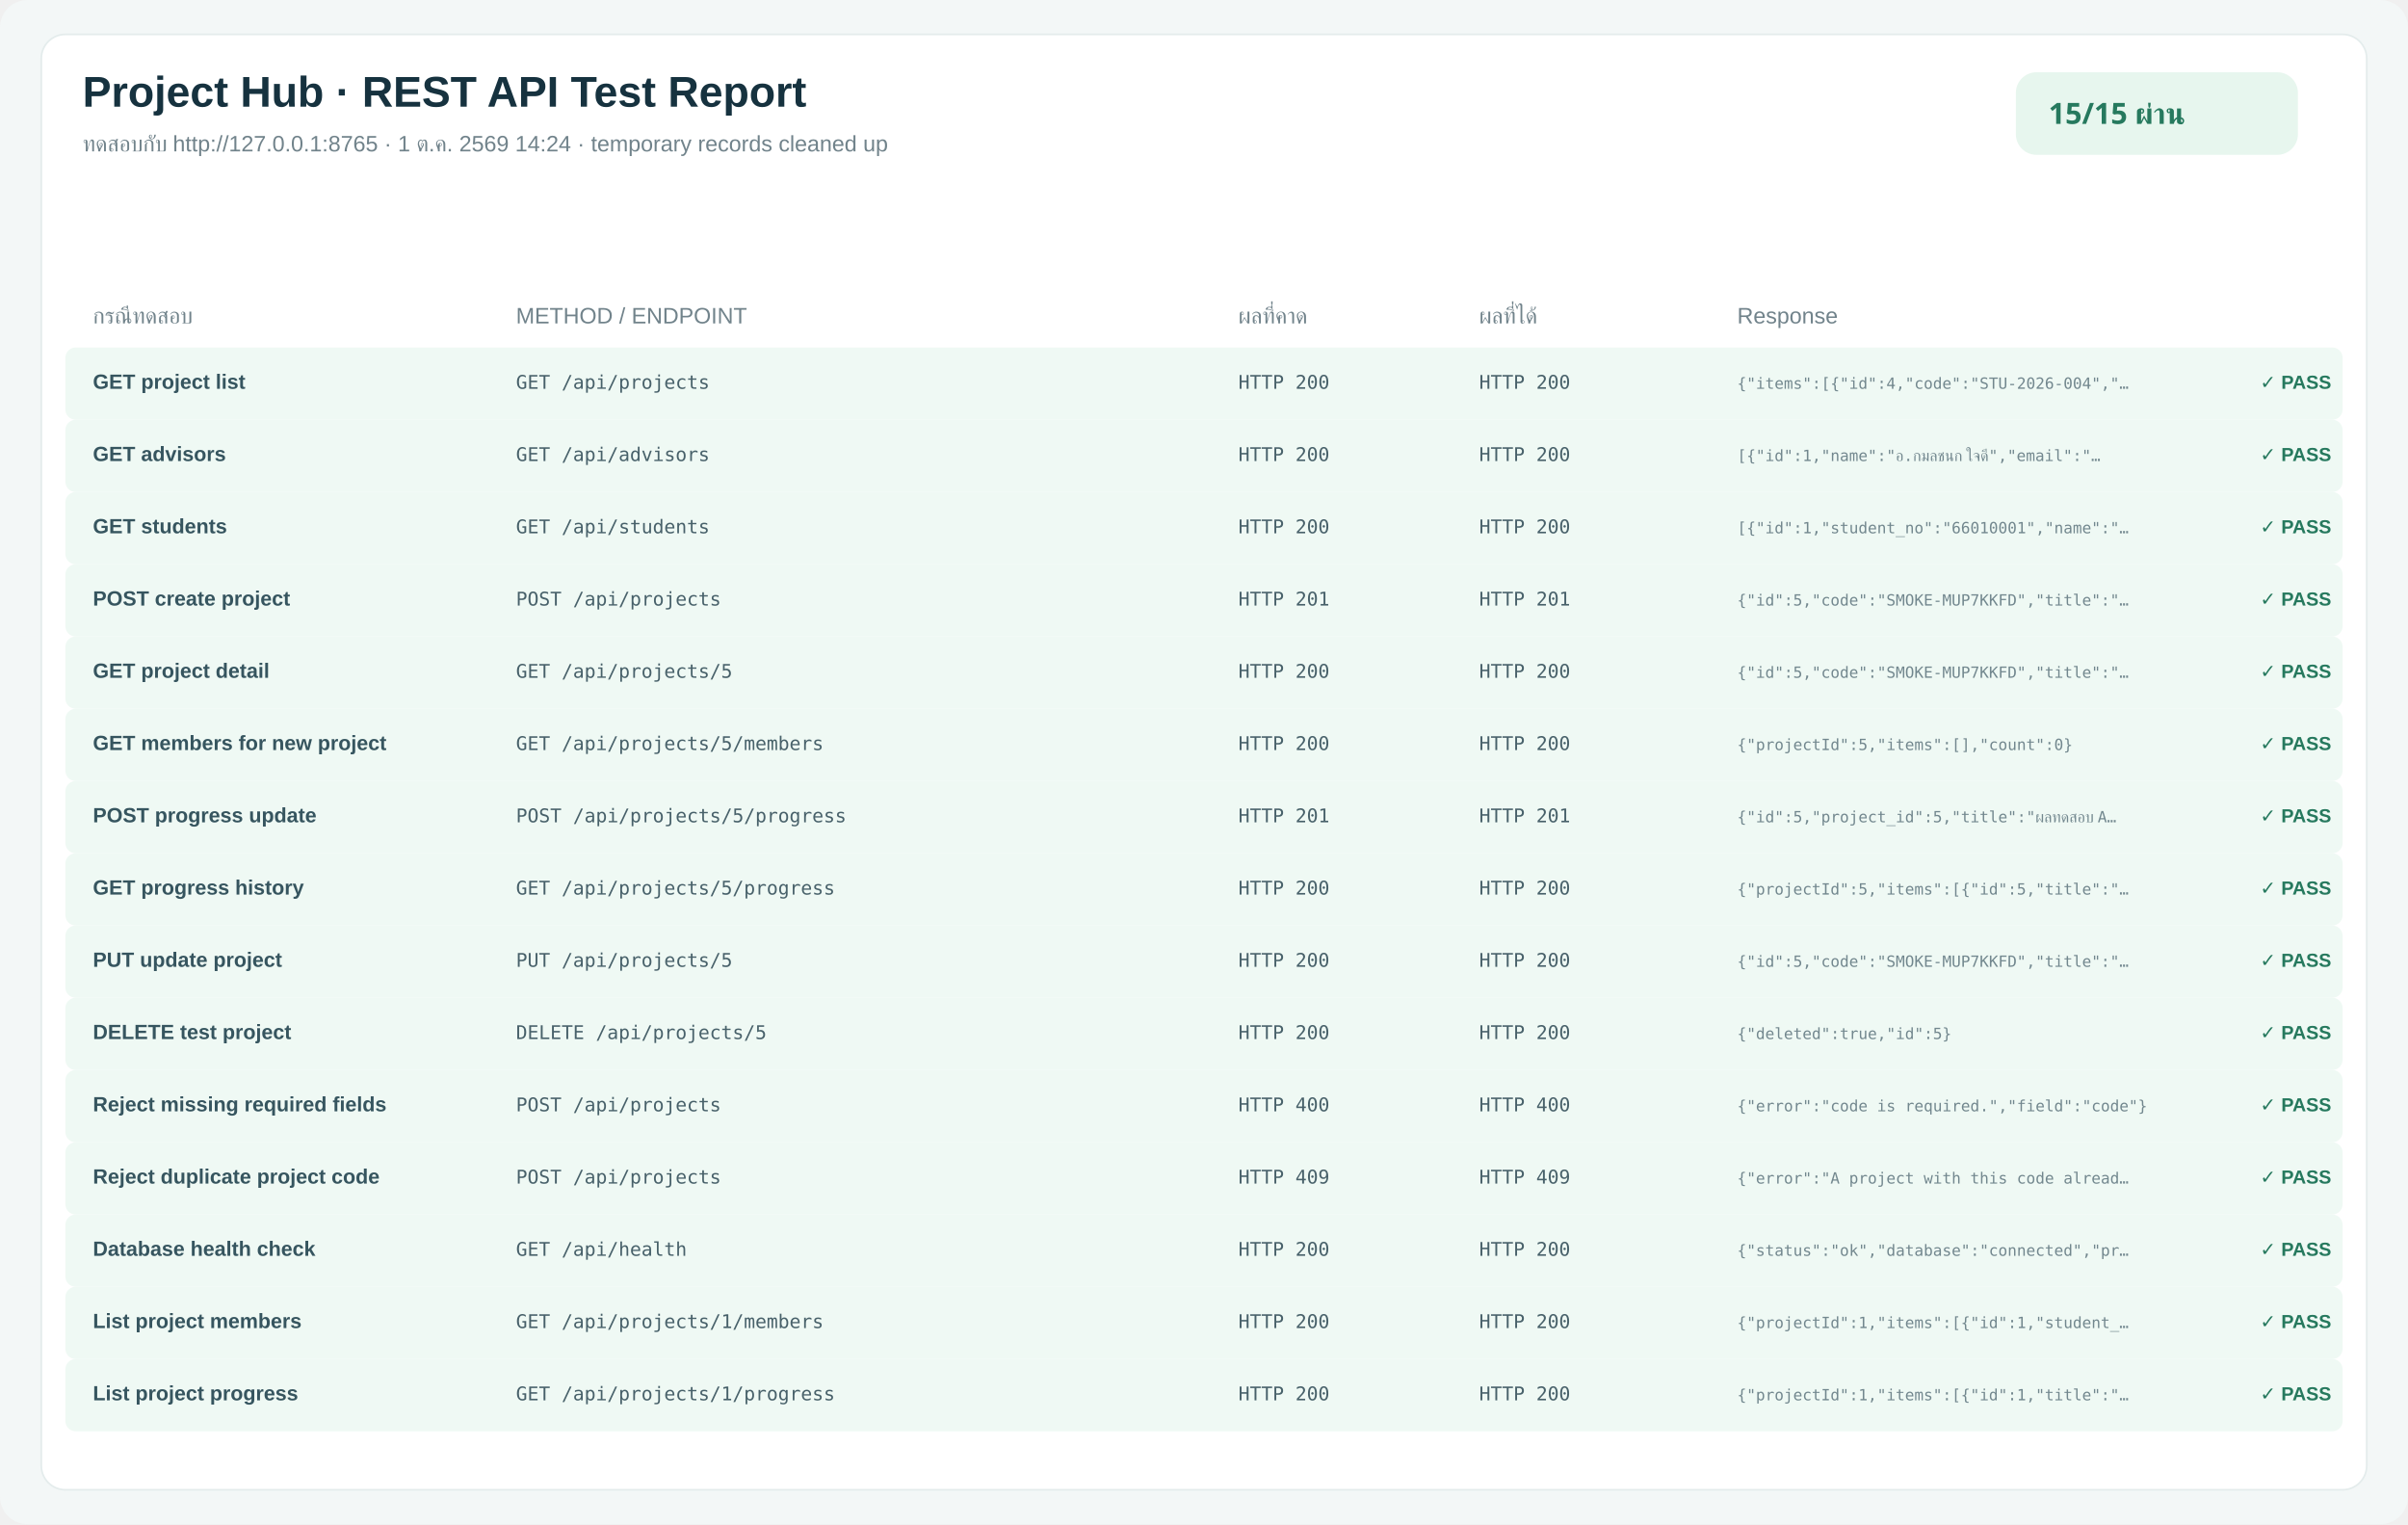
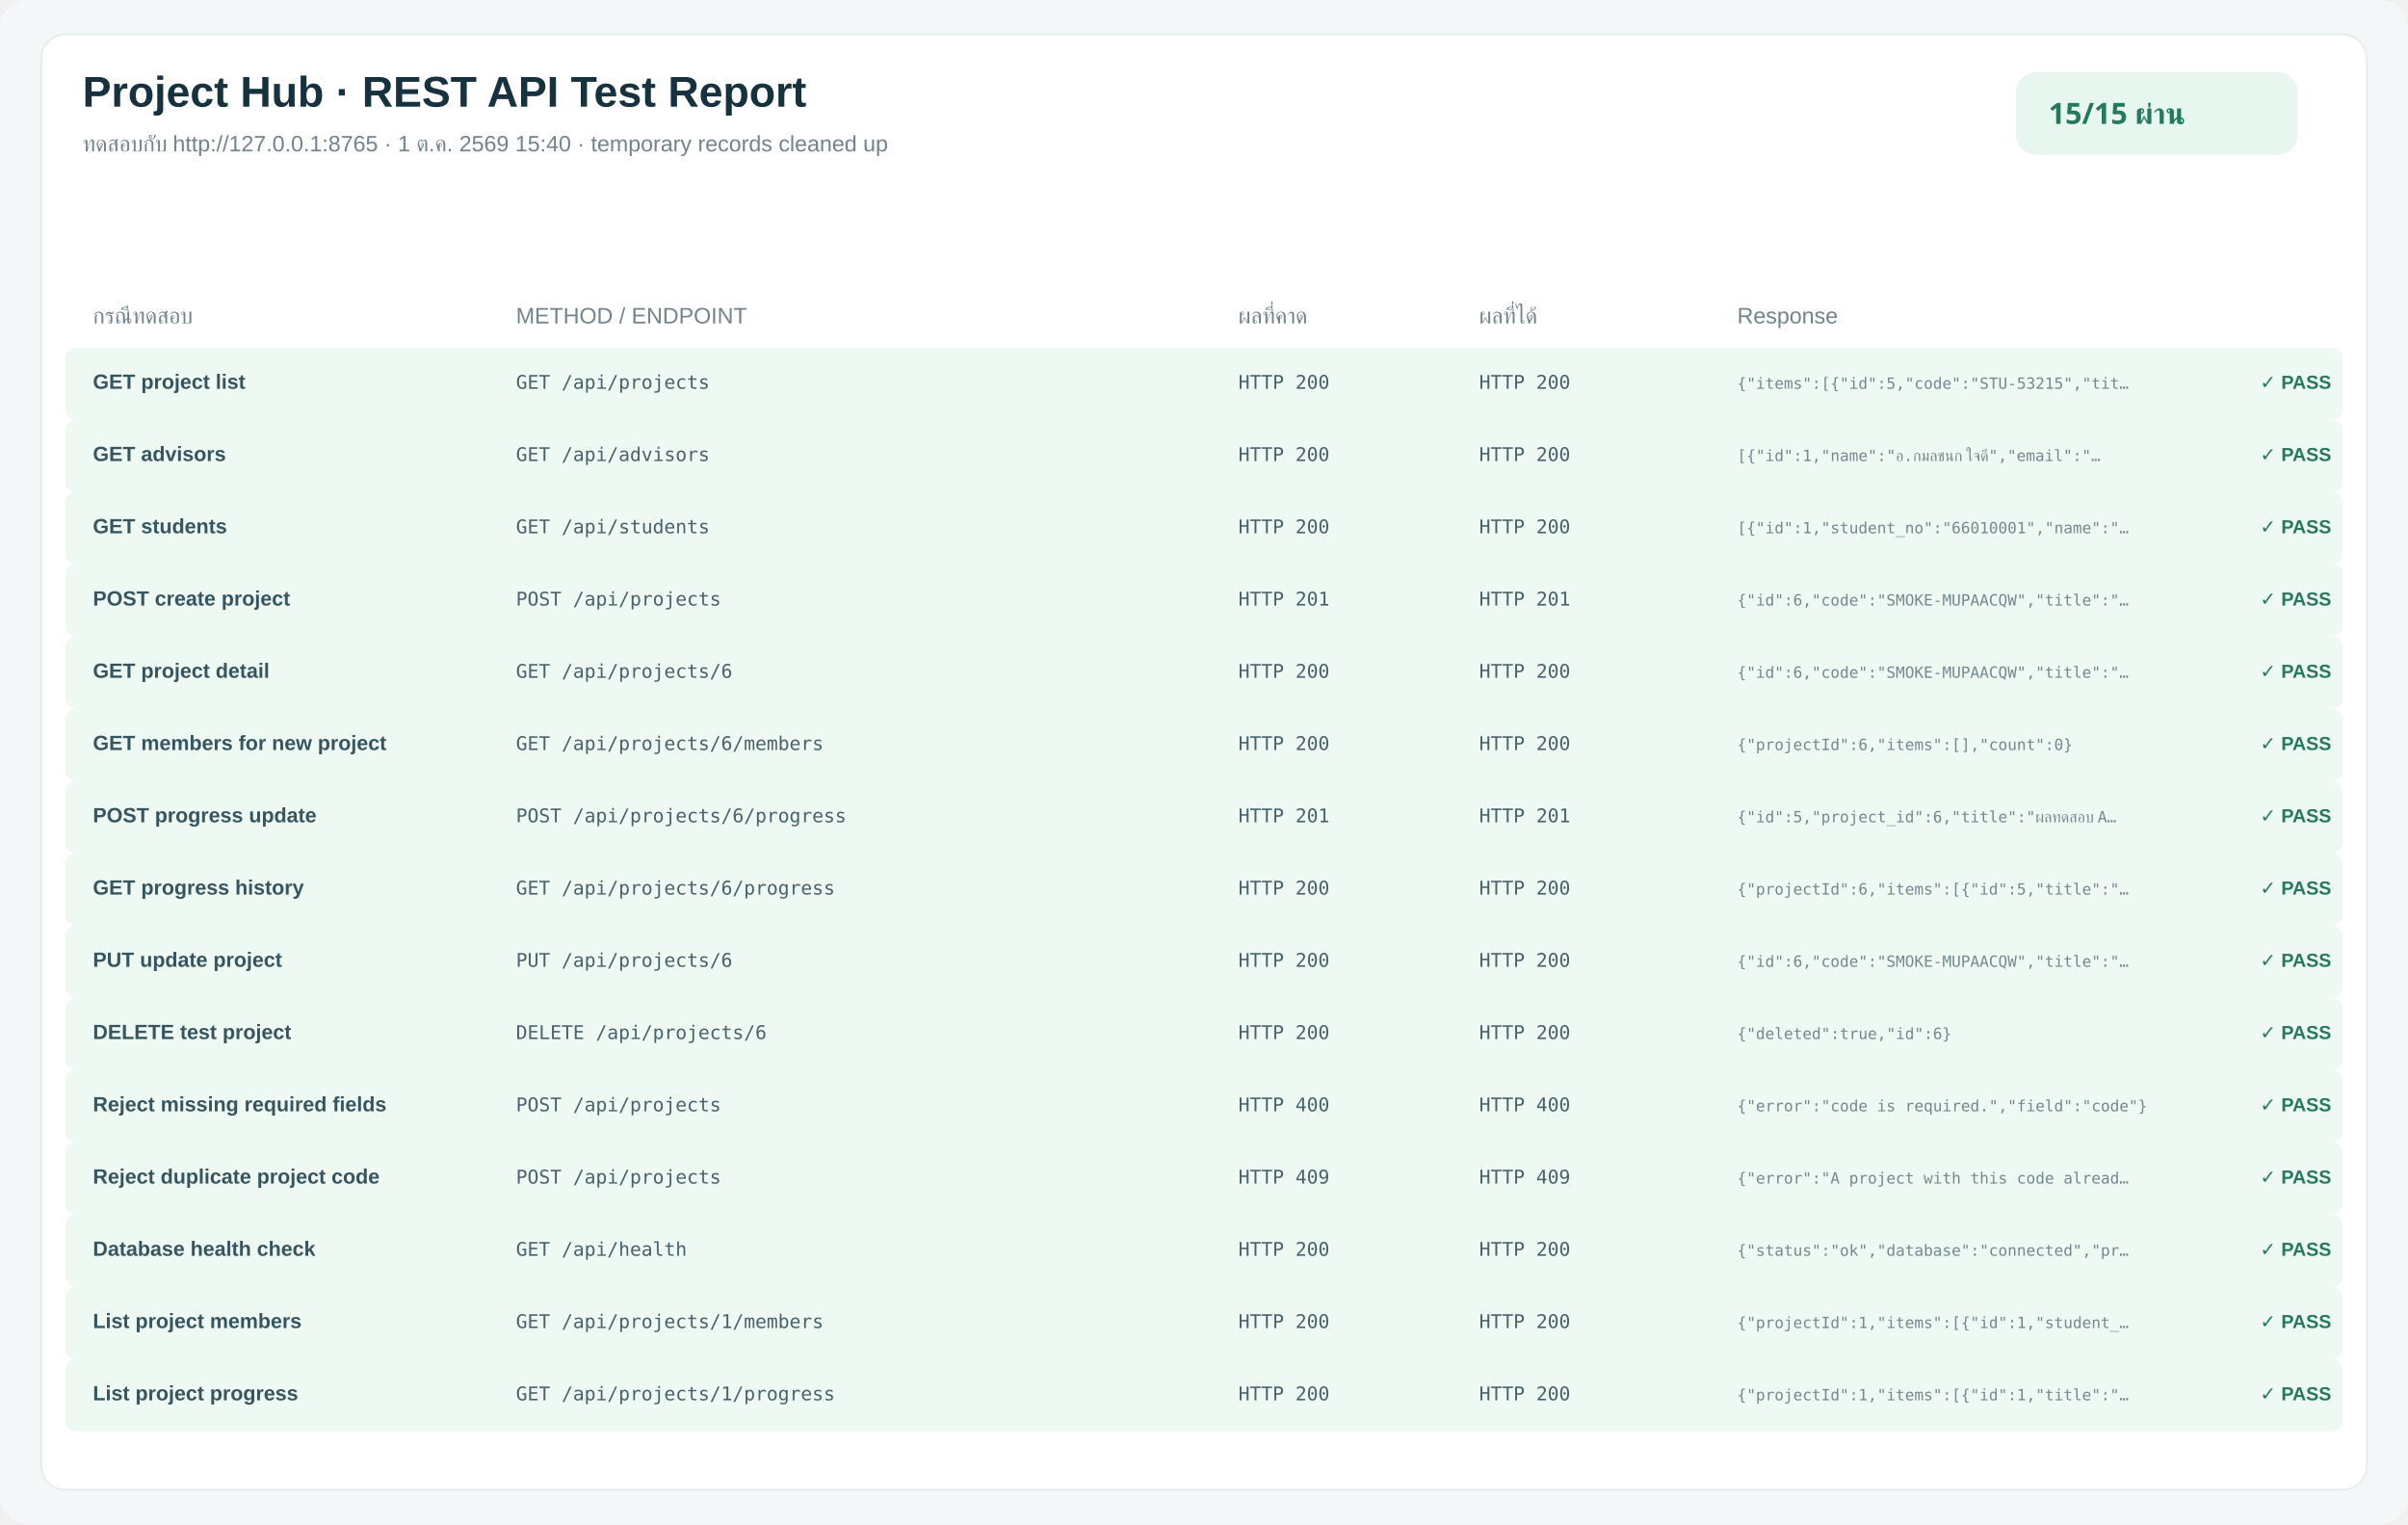
<svg xmlns="http://www.w3.org/2000/svg" width="1400" height="886" viewBox="0 0 1400 886" role="img" aria-labelledby="title desc">
  <style>text{font-family:'Segoe UI',Tahoma,Arial,sans-serif}.title{font-size:25px;font-weight:700;fill:#16323f}.sub{font-size:13px;fill:#71838b}.name{font-size:12px;font-weight:650;fill:#36555f}.mono{font-family:Consolas,monospace;font-size:11px;fill:#48616a}.response{font-family:Consolas,monospace;font-size:9px;fill:#72878e}.badge{font-size:11px;font-weight:700}</style>
  <rect width="1400" height="886" rx="16" fill="#f3f7f7" />
  <rect x="24" y="20" width="1352" height="846" rx="14" fill="#fff" stroke="#e4ecec" />
  <text x="48" y="62" class="title">Project Hub · REST API Test Report</text>
-   <text x="48" y="88" class="sub">ทดสอบกับ http://127.0.0.1:8765 · 1 ต.ค. 2569 14:24 · temporary records cleaned up</text>
+   <text x="48" y="88" class="sub">ทดสอบกับ http://127.0.0.1:8765 · 1 ต.ค. 2569 15:40 · temporary records cleaned up</text>
  <rect x="1172" y="42" width="164" height="48" rx="12" fill="#e7f6ee" />
  <text x="1191" y="72" style="font:700 17px 'Segoe UI';fill:#26795e">15/15 ผ่าน</text>
  <text x="54" y="188" class="sub">กรณีทดสอบ</text>
  <text x="300" y="188" class="sub">METHOD / ENDPOINT</text>
  <text x="720" y="188" class="sub">ผลที่คาด</text>
  <text x="860" y="188" class="sub">ผลที่ได้</text>
  <text x="1010" y="188" class="sub">Response</text>
  <g>
    <rect x="38" y="202" width="1324" height="42" rx="6" fill="#eff9f4" />
    <text x="54" y="226" class="name">GET project list</text>
    <text x="300" y="226" class="mono">GET /api/projects</text>
    <text x="720" y="226" class="mono">HTTP 200</text>
    <text x="860" y="226" class="mono">HTTP 200</text>
-     <text x="1010" y="226" class="response">{"items":[{"id":4,"code":"STU-2026-004","…</text>
+     <text x="1010" y="226" class="response">{"items":[{"id":5,"code":"STU-53215","tit…</text>
    <text x="1314" y="226" class="badge" fill="#26795e">✓ PASS</text>
  </g>
  <g>
    <rect x="38" y="244" width="1324" height="42" rx="6" fill="#eff9f4" />
    <text x="54" y="268" class="name">GET advisors</text>
    <text x="300" y="268" class="mono">GET /api/advisors</text>
    <text x="720" y="268" class="mono">HTTP 200</text>
    <text x="860" y="268" class="mono">HTTP 200</text>
    <text x="1010" y="268" class="response">[{"id":1,"name":"อ.กมลชนก ใจดี","email":"…</text>
    <text x="1314" y="268" class="badge" fill="#26795e">✓ PASS</text>
  </g>
  <g>
    <rect x="38" y="286" width="1324" height="42" rx="6" fill="#eff9f4" />
    <text x="54" y="310" class="name">GET students</text>
    <text x="300" y="310" class="mono">GET /api/students</text>
    <text x="720" y="310" class="mono">HTTP 200</text>
    <text x="860" y="310" class="mono">HTTP 200</text>
    <text x="1010" y="310" class="response">[{"id":1,"student_no":"66010001","name":"…</text>
    <text x="1314" y="310" class="badge" fill="#26795e">✓ PASS</text>
  </g>
  <g>
    <rect x="38" y="328" width="1324" height="42" rx="6" fill="#eff9f4" />
    <text x="54" y="352" class="name">POST create project</text>
    <text x="300" y="352" class="mono">POST /api/projects</text>
    <text x="720" y="352" class="mono">HTTP 201</text>
    <text x="860" y="352" class="mono">HTTP 201</text>
-     <text x="1010" y="352" class="response">{"id":5,"code":"SMOKE-MUP7KKFD","title":"…</text>
+     <text x="1010" y="352" class="response">{"id":6,"code":"SMOKE-MUPAACQW","title":"…</text>
    <text x="1314" y="352" class="badge" fill="#26795e">✓ PASS</text>
  </g>
  <g>
    <rect x="38" y="370" width="1324" height="42" rx="6" fill="#eff9f4" />
    <text x="54" y="394" class="name">GET project detail</text>
-     <text x="300" y="394" class="mono">GET /api/projects/5</text>
+     <text x="300" y="394" class="mono">GET /api/projects/6</text>
    <text x="720" y="394" class="mono">HTTP 200</text>
    <text x="860" y="394" class="mono">HTTP 200</text>
-     <text x="1010" y="394" class="response">{"id":5,"code":"SMOKE-MUP7KKFD","title":"…</text>
+     <text x="1010" y="394" class="response">{"id":6,"code":"SMOKE-MUPAACQW","title":"…</text>
    <text x="1314" y="394" class="badge" fill="#26795e">✓ PASS</text>
  </g>
  <g>
    <rect x="38" y="412" width="1324" height="42" rx="6" fill="#eff9f4" />
    <text x="54" y="436" class="name">GET members for new project</text>
-     <text x="300" y="436" class="mono">GET /api/projects/5/members</text>
+     <text x="300" y="436" class="mono">GET /api/projects/6/members</text>
    <text x="720" y="436" class="mono">HTTP 200</text>
    <text x="860" y="436" class="mono">HTTP 200</text>
-     <text x="1010" y="436" class="response">{"projectId":5,"items":[],"count":0}</text>
+     <text x="1010" y="436" class="response">{"projectId":6,"items":[],"count":0}</text>
    <text x="1314" y="436" class="badge" fill="#26795e">✓ PASS</text>
  </g>
  <g>
    <rect x="38" y="454" width="1324" height="42" rx="6" fill="#eff9f4" />
    <text x="54" y="478" class="name">POST progress update</text>
-     <text x="300" y="478" class="mono">POST /api/projects/5/progress</text>
+     <text x="300" y="478" class="mono">POST /api/projects/6/progress</text>
    <text x="720" y="478" class="mono">HTTP 201</text>
    <text x="860" y="478" class="mono">HTTP 201</text>
-     <text x="1010" y="478" class="response">{"id":5,"project_id":5,"title":"ผลทดสอบ A…</text>
+     <text x="1010" y="478" class="response">{"id":5,"project_id":6,"title":"ผลทดสอบ A…</text>
    <text x="1314" y="478" class="badge" fill="#26795e">✓ PASS</text>
  </g>
  <g>
    <rect x="38" y="496" width="1324" height="42" rx="6" fill="#eff9f4" />
    <text x="54" y="520" class="name">GET progress history</text>
-     <text x="300" y="520" class="mono">GET /api/projects/5/progress</text>
+     <text x="300" y="520" class="mono">GET /api/projects/6/progress</text>
    <text x="720" y="520" class="mono">HTTP 200</text>
    <text x="860" y="520" class="mono">HTTP 200</text>
-     <text x="1010" y="520" class="response">{"projectId":5,"items":[{"id":5,"title":"…</text>
+     <text x="1010" y="520" class="response">{"projectId":6,"items":[{"id":5,"title":"…</text>
    <text x="1314" y="520" class="badge" fill="#26795e">✓ PASS</text>
  </g>
  <g>
    <rect x="38" y="538" width="1324" height="42" rx="6" fill="#eff9f4" />
    <text x="54" y="562" class="name">PUT update project</text>
-     <text x="300" y="562" class="mono">PUT /api/projects/5</text>
+     <text x="300" y="562" class="mono">PUT /api/projects/6</text>
    <text x="720" y="562" class="mono">HTTP 200</text>
    <text x="860" y="562" class="mono">HTTP 200</text>
-     <text x="1010" y="562" class="response">{"id":5,"code":"SMOKE-MUP7KKFD","title":"…</text>
+     <text x="1010" y="562" class="response">{"id":6,"code":"SMOKE-MUPAACQW","title":"…</text>
    <text x="1314" y="562" class="badge" fill="#26795e">✓ PASS</text>
  </g>
  <g>
    <rect x="38" y="580" width="1324" height="42" rx="6" fill="#eff9f4" />
    <text x="54" y="604" class="name">DELETE test project</text>
-     <text x="300" y="604" class="mono">DELETE /api/projects/5</text>
+     <text x="300" y="604" class="mono">DELETE /api/projects/6</text>
    <text x="720" y="604" class="mono">HTTP 200</text>
    <text x="860" y="604" class="mono">HTTP 200</text>
-     <text x="1010" y="604" class="response">{"deleted":true,"id":5}</text>
+     <text x="1010" y="604" class="response">{"deleted":true,"id":6}</text>
    <text x="1314" y="604" class="badge" fill="#26795e">✓ PASS</text>
  </g>
  <g>
    <rect x="38" y="622" width="1324" height="42" rx="6" fill="#eff9f4" />
    <text x="54" y="646" class="name">Reject missing required fields</text>
    <text x="300" y="646" class="mono">POST /api/projects</text>
    <text x="720" y="646" class="mono">HTTP 400</text>
    <text x="860" y="646" class="mono">HTTP 400</text>
    <text x="1010" y="646" class="response">{"error":"code is required.","field":"code"}</text>
    <text x="1314" y="646" class="badge" fill="#26795e">✓ PASS</text>
  </g>
  <g>
    <rect x="38" y="664" width="1324" height="42" rx="6" fill="#eff9f4" />
    <text x="54" y="688" class="name">Reject duplicate project code</text>
    <text x="300" y="688" class="mono">POST /api/projects</text>
    <text x="720" y="688" class="mono">HTTP 409</text>
    <text x="860" y="688" class="mono">HTTP 409</text>
    <text x="1010" y="688" class="response">{"error":"A project with this code alread…</text>
    <text x="1314" y="688" class="badge" fill="#26795e">✓ PASS</text>
  </g>
  <g>
    <rect x="38" y="706" width="1324" height="42" rx="6" fill="#eff9f4" />
    <text x="54" y="730" class="name">Database health check</text>
    <text x="300" y="730" class="mono">GET /api/health</text>
    <text x="720" y="730" class="mono">HTTP 200</text>
    <text x="860" y="730" class="mono">HTTP 200</text>
    <text x="1010" y="730" class="response">{"status":"ok","database":"connected","pr…</text>
    <text x="1314" y="730" class="badge" fill="#26795e">✓ PASS</text>
  </g>
  <g>
    <rect x="38" y="748" width="1324" height="42" rx="6" fill="#eff9f4" />
    <text x="54" y="772" class="name">List project members</text>
    <text x="300" y="772" class="mono">GET /api/projects/1/members</text>
    <text x="720" y="772" class="mono">HTTP 200</text>
    <text x="860" y="772" class="mono">HTTP 200</text>
    <text x="1010" y="772" class="response">{"projectId":1,"items":[{"id":1,"student_…</text>
    <text x="1314" y="772" class="badge" fill="#26795e">✓ PASS</text>
  </g>
  <g>
    <rect x="38" y="790" width="1324" height="42" rx="6" fill="#eff9f4" />
    <text x="54" y="814" class="name">List project progress</text>
    <text x="300" y="814" class="mono">GET /api/projects/1/progress</text>
    <text x="720" y="814" class="mono">HTTP 200</text>
    <text x="860" y="814" class="mono">HTTP 200</text>
    <text x="1010" y="814" class="response">{"projectId":1,"items":[{"id":1,"title":"…</text>
    <text x="1314" y="814" class="badge" fill="#26795e">✓ PASS</text>
  </g>
</svg>
